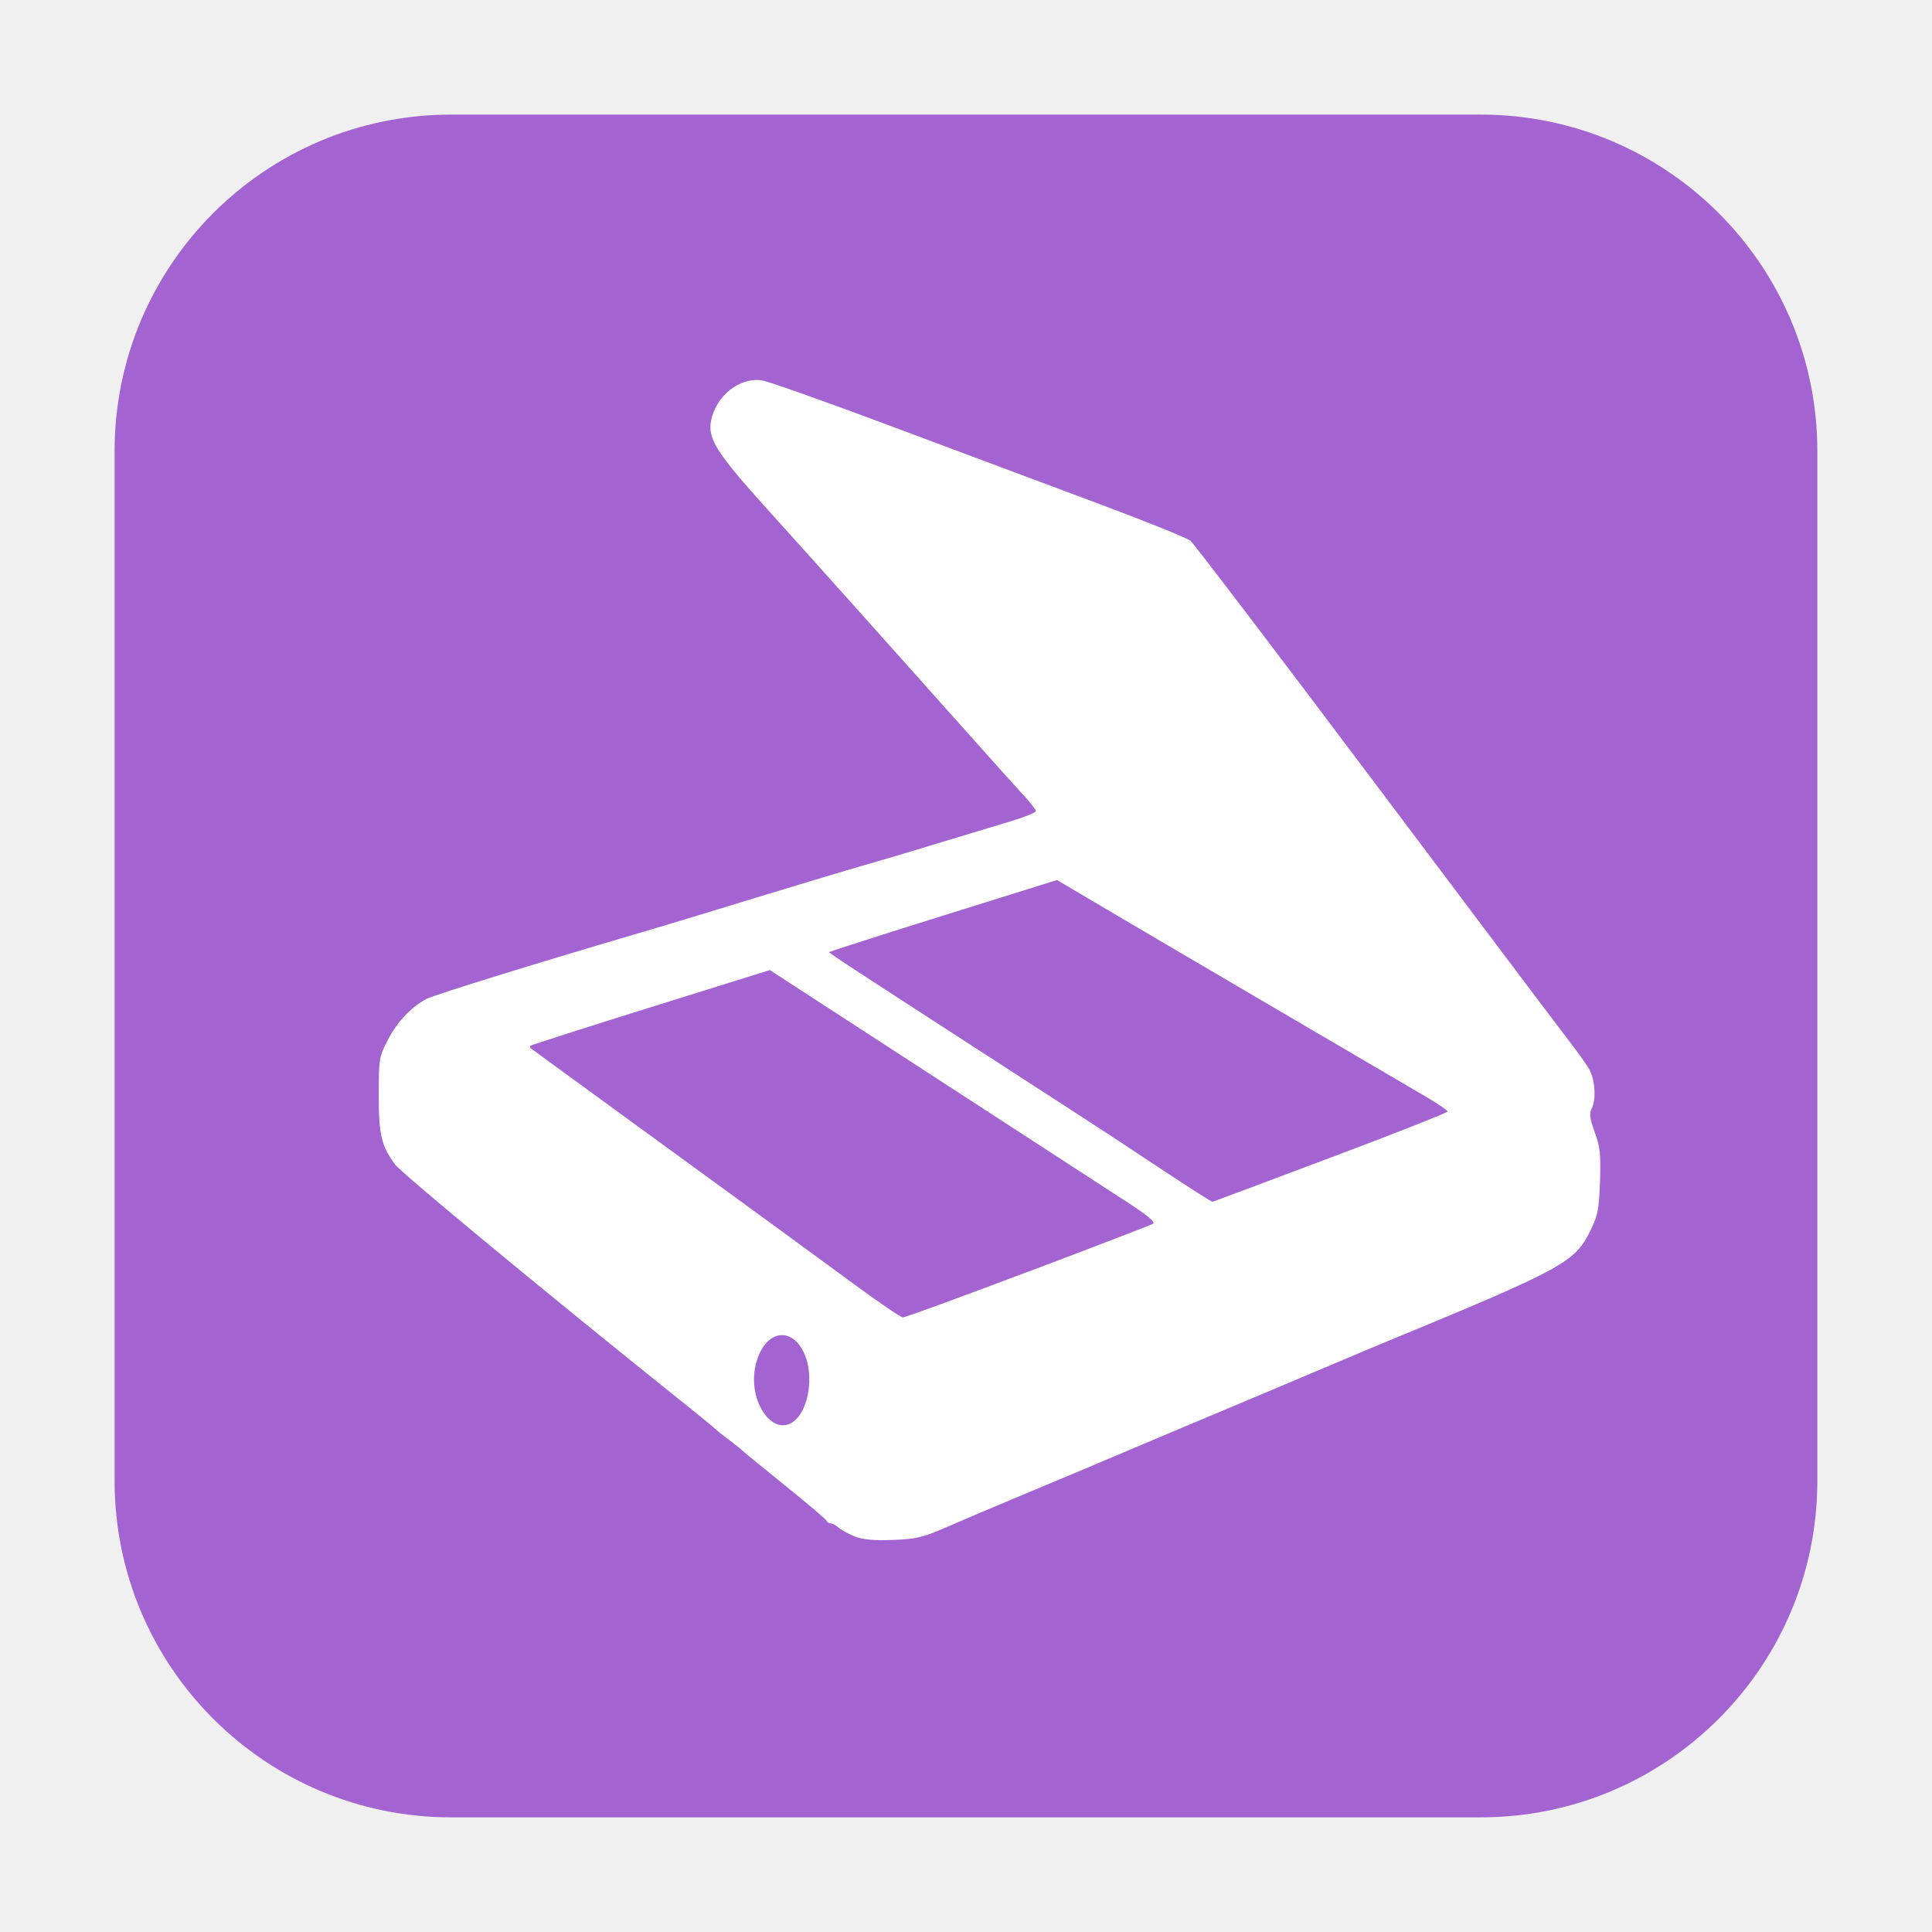
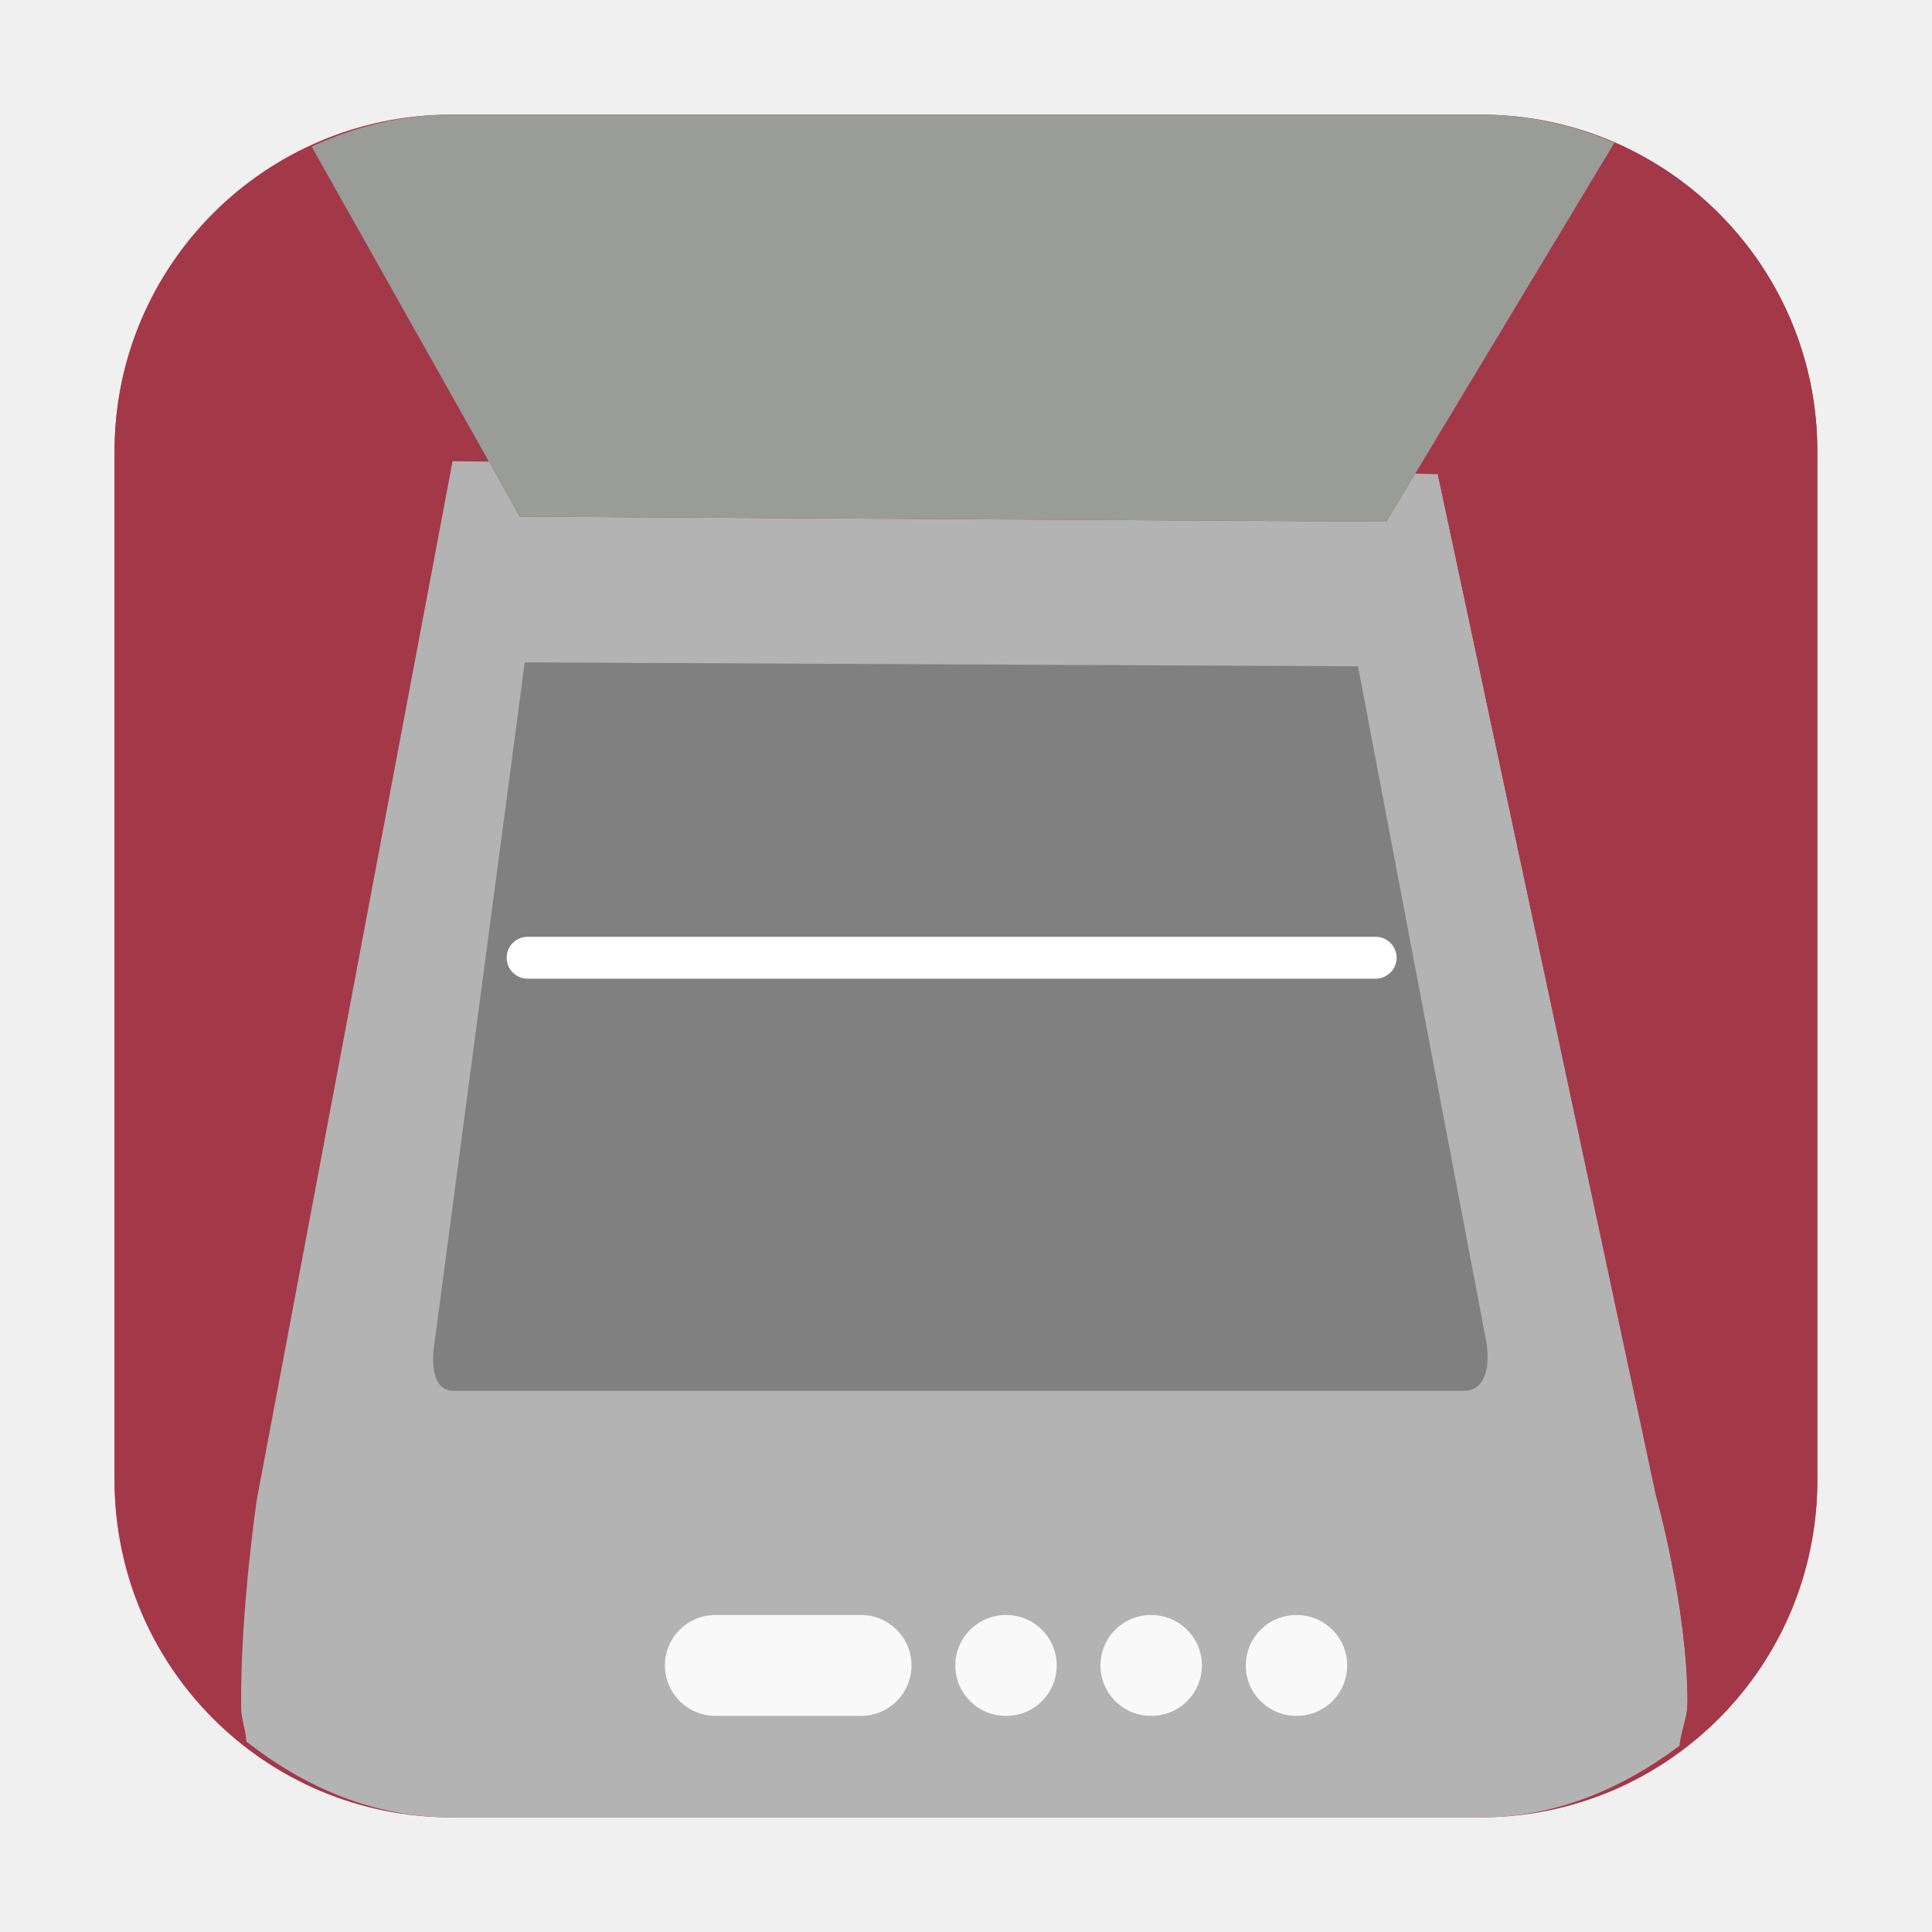
- <svg xmlns="http://www.w3.org/2000/svg" height="32" width="32" version="1" id="svg14">
-   <defs id="defs18" />
-   <rect style="opacity:1;fill:#a364d2;fill-opacity:1;fill-rule:evenodd;stroke:none;stroke-width:1.035;stroke-linecap:round;stroke-linejoin:bevel;stroke-miterlimit:4;stroke-dasharray:none;stroke-dashoffset:0;stroke-opacity:1" id="rect4497-3" width="28.203" height="28.203" x="1.898" y="1.898" ry="5.575" />
-   <path style="fill:#ffffff;fill-opacity:1;stroke-width:0.049" d="m 14.166,25.451 c -0.105,-0.04 -0.228,-0.106 -0.272,-0.145 -0.044,-0.04 -0.104,-0.073 -0.133,-0.073 -0.029,0 -0.06,-0.02 -0.069,-0.043 -0.009,-0.024 -0.323,-0.291 -0.698,-0.593 -0.375,-0.302 -0.693,-0.562 -0.706,-0.578 -0.013,-0.016 -0.105,-0.088 -0.203,-0.162 -0.098,-0.073 -0.208,-0.161 -0.244,-0.195 -0.036,-0.034 -0.219,-0.184 -0.406,-0.334 -2.331,-1.865 -4.784,-3.893 -4.896,-4.046 -0.225,-0.31 -0.267,-0.495 -0.266,-1.16 7.2e-4,-0.588 0.006,-0.619 0.155,-0.905 0.156,-0.299 0.388,-0.543 0.641,-0.674 0.127,-0.066 1.852,-0.6 3.416,-1.059 0.362,-0.106 0.931,-0.277 1.266,-0.38 0.952,-0.293 2.437,-0.741 2.679,-0.807 0.121,-0.033 0.592,-0.174 1.047,-0.312 0.455,-0.138 1.02,-0.309 1.254,-0.379 0.234,-0.071 0.426,-0.147 0.426,-0.171 0,-0.024 -0.085,-0.135 -0.189,-0.247 -0.104,-0.112 -0.493,-0.545 -0.864,-0.962 -1.426,-1.6 -2.653,-2.97 -3.396,-3.793 -0.83,-0.919 -0.987,-1.163 -0.932,-1.457 0.077,-0.416 0.468,-0.729 0.844,-0.676 0.099,0.014 1.056,0.353 2.127,0.754 1.071,0.401 2.606,0.974 3.409,1.274 0.804,0.3 1.507,0.583 1.563,0.63 0.056,0.047 1.431,1.853 3.055,4.015 1.624,2.162 3.063,4.072 3.197,4.245 0.134,0.173 0.288,0.387 0.342,0.475 0.107,0.175 0.131,0.52 0.047,0.676 -0.039,0.072 -0.026,0.165 0.054,0.384 0.089,0.245 0.102,0.367 0.087,0.815 -0.016,0.456 -0.036,0.564 -0.154,0.805 -0.263,0.538 -0.435,0.632 -3.443,1.874 -0.228,0.094 -0.48,0.2 -0.56,0.235 -0.08,0.035 -0.65,0.275 -1.266,0.535 -2.039,0.857 -2.286,0.962 -2.606,1.098 -0.174,0.075 -0.788,0.333 -1.364,0.573 -0.576,0.241 -1.233,0.519 -1.461,0.619 -0.356,0.156 -0.475,0.184 -0.852,0.199 -0.309,0.013 -0.495,-0.004 -0.63,-0.055 z m -0.941,-1.986 c 0.174,-0.219 0.232,-0.653 0.128,-0.964 -0.161,-0.482 -0.573,-0.522 -0.776,-0.076 -0.117,0.258 -0.118,0.585 -0.001,0.842 0.164,0.361 0.45,0.448 0.649,0.198 z m 3.797,-2.398 c 1.103,-0.416 2.036,-0.775 2.074,-0.796 0.049,-0.028 -0.082,-0.137 -0.459,-0.381 -0.486,-0.315 -1.794,-1.165 -4.741,-3.079 l -1.145,-0.744 -1.97,0.615 c -1.083,0.338 -1.98,0.626 -1.993,0.638 -0.013,0.013 -0.014,0.03 -0.003,0.039 0.011,0.009 0.678,0.495 1.481,1.08 2.352,1.712 3.121,2.273 3.896,2.843 0.402,0.295 0.758,0.538 0.792,0.539 0.034,0.001 0.964,-0.338 2.066,-0.755 z m 5.023,-1.895 c 1.063,-0.4 1.932,-0.743 1.932,-0.762 0,-0.018 -0.148,-0.12 -0.329,-0.227 -0.181,-0.106 -1.293,-0.759 -2.472,-1.449 -1.179,-0.691 -2.486,-1.459 -2.906,-1.707 l -0.763,-0.451 -1.866,0.583 c -1.027,0.321 -1.876,0.593 -1.887,0.604 -0.027,0.027 -0.475,-0.268 4.269,2.804 0.221,0.143 0.769,0.504 1.218,0.802 0.449,0.298 0.828,0.539 0.844,0.536 0.015,-0.003 0.898,-0.334 1.96,-0.734 z" id="path4496" />
+ <svg xmlns="http://www.w3.org/2000/svg" xmlns:xlink="http://www.w3.org/1999/xlink" height="32" width="32" version="1" id="svg14">
+   <defs id="defs18">
+     <linearGradient xlink:href="#linearGradient3746" id="linearGradient3752" x1="19.973" y1="32.474" x2="20.017" y2="36.188" gradientUnits="userSpaceOnUse" />
+     <linearGradient id="linearGradient3746">
+       <stop style="stop-color:#ffffff;stop-opacity:1;" offset="0" id="stop3748" />
+       <stop style="stop-color:#ffffff;stop-opacity:0;" offset="1" id="stop3750" />
+     </linearGradient>
+     <filter x="-0.053" width="1.106" y="-0.958" height="2.916" id="filter3754">
+       <feGaussianBlur stdDeviation="0.942" id="feGaussianBlur3756" />
+     </filter>
+     <filter x="-0.056" width="1.111" y="-0.495" height="1.99" id="filter3770">
+       <feGaussianBlur stdDeviation="0.727" id="feGaussianBlur3772" />
+     </filter>
+   </defs>
+   <rect style="opacity:1;fill:#a33849;fill-opacity:1;fill-rule:evenodd;stroke:none;stroke-width:1.035;stroke-linecap:round;stroke-linejoin:bevel;stroke-miterlimit:4;stroke-dasharray:none;stroke-dashoffset:0;stroke-opacity:1" id="rect4497-3-2" width="28.203" height="28.203" x="1.898" y="1.898" ry="5.575" />
+   <path style="opacity:1;fill:#a33849;fill-opacity:1;fill-rule:evenodd;stroke:none;stroke-width:1.035;stroke-linecap:round;stroke-linejoin:bevel;stroke-miterlimit:4;stroke-dasharray:none;stroke-dashoffset:0;stroke-opacity:1" d="m 4.082,28.846 c -0.014,-0.209 -0.086,-0.352 -0.088,-0.578 -0.016,-1.571 0.26,-3.432 0.26,-3.432 L 7.496,7.639 8.1,7.646 5.162,2.428 C 3.242,3.306 1.898,5.216 1.898,7.473 v 17.055 c 0,1.786 0.885,3.3 2.184,4.318 z" id="path1062" />
+   <path style="opacity:1;fill:#b3b3b3;fill-opacity:1;fill-rule:evenodd;stroke:none;stroke-width:1.035;stroke-linecap:round;stroke-linejoin:bevel;stroke-miterlimit:4;stroke-dasharray:none;stroke-dashoffset:0;stroke-opacity:1" d="m 27.82,28.912 c 0.028,-0.261 0.132,-0.446 0.131,-0.734 -0.004,-1.57 -0.523,-3.412 -0.523,-3.412 L 23.814,7.852 23.439,7.846 22.963,8.639 8.611,8.557 8.1,7.646 7.496,7.639 4.254,24.836 c 0,0 -0.276,1.86 -0.26,3.432 0.002,0.226 0.074,0.369 0.088,0.578 0.947,0.743 2.088,1.256 3.391,1.256 h 17.053 c 1.26,0 2.363,-0.49 3.295,-1.189 z" id="path1060" />
+   <path style="opacity:1;fill:#a33849;fill-opacity:1;fill-rule:evenodd;stroke:none;stroke-width:1.035;stroke-linecap:round;stroke-linejoin:bevel;stroke-miterlimit:4;stroke-dasharray:none;stroke-dashoffset:0;stroke-opacity:1" d="m 26.74,2.363 -3.301,5.482 0.375,0.006 3.613,16.914 c 0,0 0.52,1.842 0.523,3.412 6.65e-4,0.288 -0.103,0.473 -0.131,0.734 1.352,-1.015 2.281,-2.556 2.281,-4.385 V 7.473 c 0,-2.299 -1.384,-4.254 -3.361,-5.109 z" id="path1057" />
+   <path style="opacity:1;fill:#9a9c97;fill-opacity:1;fill-rule:evenodd;stroke:none;stroke-width:1.035;stroke-linecap:round;stroke-linejoin:bevel;stroke-miterlimit:4;stroke-dasharray:none;stroke-dashoffset:0;stroke-opacity:1" d="m 5.162,2.428 3.449,6.129 14.352,0.082 3.777,-6.275 C 26.061,2.069 25.315,1.898 24.525,1.898 H 7.473 c -0.832,0 -1.603,0.205 -2.311,0.529 z" id="rect4497-3-3" />
+   <path style="color:#000000;display:inline;overflow:visible;visibility:visible;opacity:1;fill:#808080;fill-opacity:1;fill-rule:evenodd;stroke:none;stroke-width:0.694;stroke-linecap:butt;stroke-linejoin:miter;stroke-miterlimit:4;stroke-dasharray:none;stroke-dashoffset:0;stroke-opacity:1;marker:none;marker-start:none;marker-mid:none;marker-end:none" d="M 8.691,10.971 7.195,22.258 c -0.053,0.336 -0.027,0.778 0.319,0.778 h 16.738 c 0.279,0 0.439,-0.265 0.372,-0.778 l -2.131,-11.222 z" id="path4291" />
+   <path id="path5230" d="M 4.612,34.188 H 38.35" style="color:#000000;display:inline;overflow:visible;visibility:visible;opacity:0.5;fill:#ffffff;fill-opacity:1;fill-rule:evenodd;stroke:url(#linearGradient3752);stroke-width:1.966;stroke-linecap:round;stroke-linejoin:miter;stroke-miterlimit:4;stroke-dasharray:none;stroke-dashoffset:0;stroke-opacity:1;marker:none;marker-start:none;marker-mid:none;marker-end:none;filter:url(#filter3754)" transform="matrix(0.6013771,0,0,0.8006659,2.957645,-2.201897)" />
+   <path id="path5246" d="M 9.613,22.562 H 32.808" style="color:#000000;display:inline;overflow:visible;visibility:visible;opacity:1;fill:none;fill-opacity:1;fill-rule:evenodd;stroke:#fce94f;stroke-width:2.937;stroke-linecap:round;stroke-linejoin:round;stroke-miterlimit:4;stroke-dasharray:none;stroke-dashoffset:0;stroke-opacity:0.553;marker:none;marker-start:none;marker-mid:none;marker-end:none;filter:url(#filter3770)" transform="matrix(0.6013771,0,0,0.8006659,2.957645,-2.201897)" />
+   <path style="color:#000000;display:inline;overflow:visible;visibility:visible;opacity:1;fill:#ffffff;fill-opacity:1;fill-rule:evenodd;stroke:#ffffff;stroke-width:0.694;stroke-linecap:round;stroke-linejoin:round;stroke-miterlimit:4;stroke-dasharray:none;stroke-dashoffset:0;stroke-opacity:1;marker:none;marker-start:none;marker-mid:none;marker-end:none" d="M 8.739,15.863 H 22.785" id="path5244" />
+   <path style="color:#000000;font-style:normal;font-variant:normal;font-weight:normal;font-stretch:normal;font-size:medium;line-height:normal;font-family:sans-serif;font-variant-ligatures:normal;font-variant-position:normal;font-variant-caps:normal;font-variant-numeric:normal;font-variant-alternates:normal;font-feature-settings:normal;text-indent:0;text-align:start;text-decoration:none;text-decoration-line:none;text-decoration-style:solid;text-decoration-color:#000000;letter-spacing:normal;word-spacing:normal;text-transform:none;writing-mode:lr-tb;direction:ltr;text-orientation:mixed;dominant-baseline:auto;baseline-shift:baseline;text-anchor:start;white-space:normal;shape-padding:0;clip-rule:nonzero;display:inline;overflow:visible;visibility:visible;opacity:1;isolation:auto;mix-blend-mode:normal;color-interpolation:sRGB;color-interpolation-filters:linearRGB;solid-color:#000000;solid-opacity:1;vector-effect:none;fill:#f9f9f9;fill-opacity:1;fill-rule:evenodd;stroke:none;stroke-width:1.67;stroke-linecap:round;stroke-linejoin:round;stroke-miterlimit:4;stroke-dasharray:none;stroke-dashoffset:0;stroke-opacity:1;marker:none;color-rendering:auto;image-rendering:auto;shape-rendering:auto;text-rendering:auto;enable-background:accumulate" d="m 11.848,26.75 a 0.835,0.835 0 1 0 0,1.67 h 2.414 a 0.835,0.835 0 1 0 0,-1.67 z" id="path3618" />
+   <path style="color:#000000;font-style:normal;font-variant:normal;font-weight:normal;font-stretch:normal;font-size:medium;line-height:normal;font-family:sans-serif;font-variant-ligatures:normal;font-variant-position:normal;font-variant-caps:normal;font-variant-numeric:normal;font-variant-alternates:normal;font-feature-settings:normal;text-indent:0;text-align:start;text-decoration:none;text-decoration-line:none;text-decoration-style:solid;text-decoration-color:#000000;letter-spacing:normal;word-spacing:normal;text-transform:none;writing-mode:lr-tb;direction:ltr;text-orientation:mixed;dominant-baseline:auto;baseline-shift:baseline;text-anchor:start;white-space:normal;shape-padding:0;clip-rule:nonzero;display:inline;overflow:visible;visibility:visible;opacity:1;isolation:auto;mix-blend-mode:normal;color-interpolation:sRGB;color-interpolation-filters:linearRGB;solid-color:#000000;solid-opacity:1;vector-effect:none;fill:#f9f9f9;fill-opacity:1;fill-rule:evenodd;stroke:none;stroke-width:1.67;stroke-linecap:round;stroke-linejoin:round;stroke-miterlimit:4;stroke-dasharray:none;stroke-dashoffset:0;stroke-opacity:1;marker:none;color-rendering:auto;image-rendering:auto;shape-rendering:auto;text-rendering:auto;enable-background:accumulate" d="m 16.658,26.75 a 0.835,0.835 0 1 0 0,1.67 h 0.01 a 0.835,0.835 0 1 0 0,-1.67 z" id="path2763" />
+   <path style="color:#000000;font-style:normal;font-variant:normal;font-weight:normal;font-stretch:normal;font-size:medium;line-height:normal;font-family:sans-serif;font-variant-ligatures:normal;font-variant-position:normal;font-variant-caps:normal;font-variant-numeric:normal;font-variant-alternates:normal;font-feature-settings:normal;text-indent:0;text-align:start;text-decoration:none;text-decoration-line:none;text-decoration-style:solid;text-decoration-color:#000000;letter-spacing:normal;word-spacing:normal;text-transform:none;writing-mode:lr-tb;direction:ltr;text-orientation:mixed;dominant-baseline:auto;baseline-shift:baseline;text-anchor:start;white-space:normal;shape-padding:0;clip-rule:nonzero;display:inline;overflow:visible;visibility:visible;opacity:1;isolation:auto;mix-blend-mode:normal;color-interpolation:sRGB;color-interpolation-filters:linearRGB;solid-color:#000000;solid-opacity:1;vector-effect:none;fill:#f9f9f9;fill-opacity:1;fill-rule:evenodd;stroke:none;stroke-width:1.67;stroke-linecap:round;stroke-linejoin:round;stroke-miterlimit:4;stroke-dasharray:none;stroke-dashoffset:0;stroke-opacity:1;marker:none;color-rendering:auto;image-rendering:auto;shape-rendering:auto;text-rendering:auto;enable-background:accumulate" d="m 19.062,26.75 a 0.835,0.835 0 1 0 0,1.67 h 0.01 a 0.835,0.835 0 1 0 0,-1.67 z" id="path2765" />
+   <path style="color:#000000;font-style:normal;font-variant:normal;font-weight:normal;font-stretch:normal;font-size:medium;line-height:normal;font-family:sans-serif;font-variant-ligatures:normal;font-variant-position:normal;font-variant-caps:normal;font-variant-numeric:normal;font-variant-alternates:normal;font-feature-settings:normal;text-indent:0;text-align:start;text-decoration:none;text-decoration-line:none;text-decoration-style:solid;text-decoration-color:#000000;letter-spacing:normal;word-spacing:normal;text-transform:none;writing-mode:lr-tb;direction:ltr;text-orientation:mixed;dominant-baseline:auto;baseline-shift:baseline;text-anchor:start;white-space:normal;shape-padding:0;clip-rule:nonzero;display:inline;overflow:visible;visibility:visible;opacity:1;isolation:auto;mix-blend-mode:normal;color-interpolation:sRGB;color-interpolation-filters:linearRGB;solid-color:#000000;solid-opacity:1;vector-effect:none;fill:#f9f9f9;fill-opacity:1;fill-rule:evenodd;stroke:none;stroke-width:1.67;stroke-linecap:round;stroke-linejoin:round;stroke-miterlimit:4;stroke-dasharray:none;stroke-dashoffset:0;stroke-opacity:1;marker:none;color-rendering:auto;image-rendering:auto;shape-rendering:auto;text-rendering:auto;enable-background:accumulate" d="m 21.469,26.75 a 0.835,0.835 0 1 0 0,1.67 h 0.01 a 0.835,0.835 0 1 0 0,-1.67 z" id="path2767" />
+   <path id="path3768" d="M 11.799,27.532 H 14.326" style="color:#000000;display:inline;overflow:visible;visibility:visible;opacity:0.369;fill:#f9f9f9;fill-opacity:1;fill-rule:evenodd;stroke:none;stroke-width:0.694;stroke-linecap:round;stroke-linejoin:round;stroke-miterlimit:4;stroke-dasharray:none;stroke-dashoffset:0;stroke-opacity:1;marker:none;marker-start:none;marker-mid:none;marker-end:none" />
</svg>
